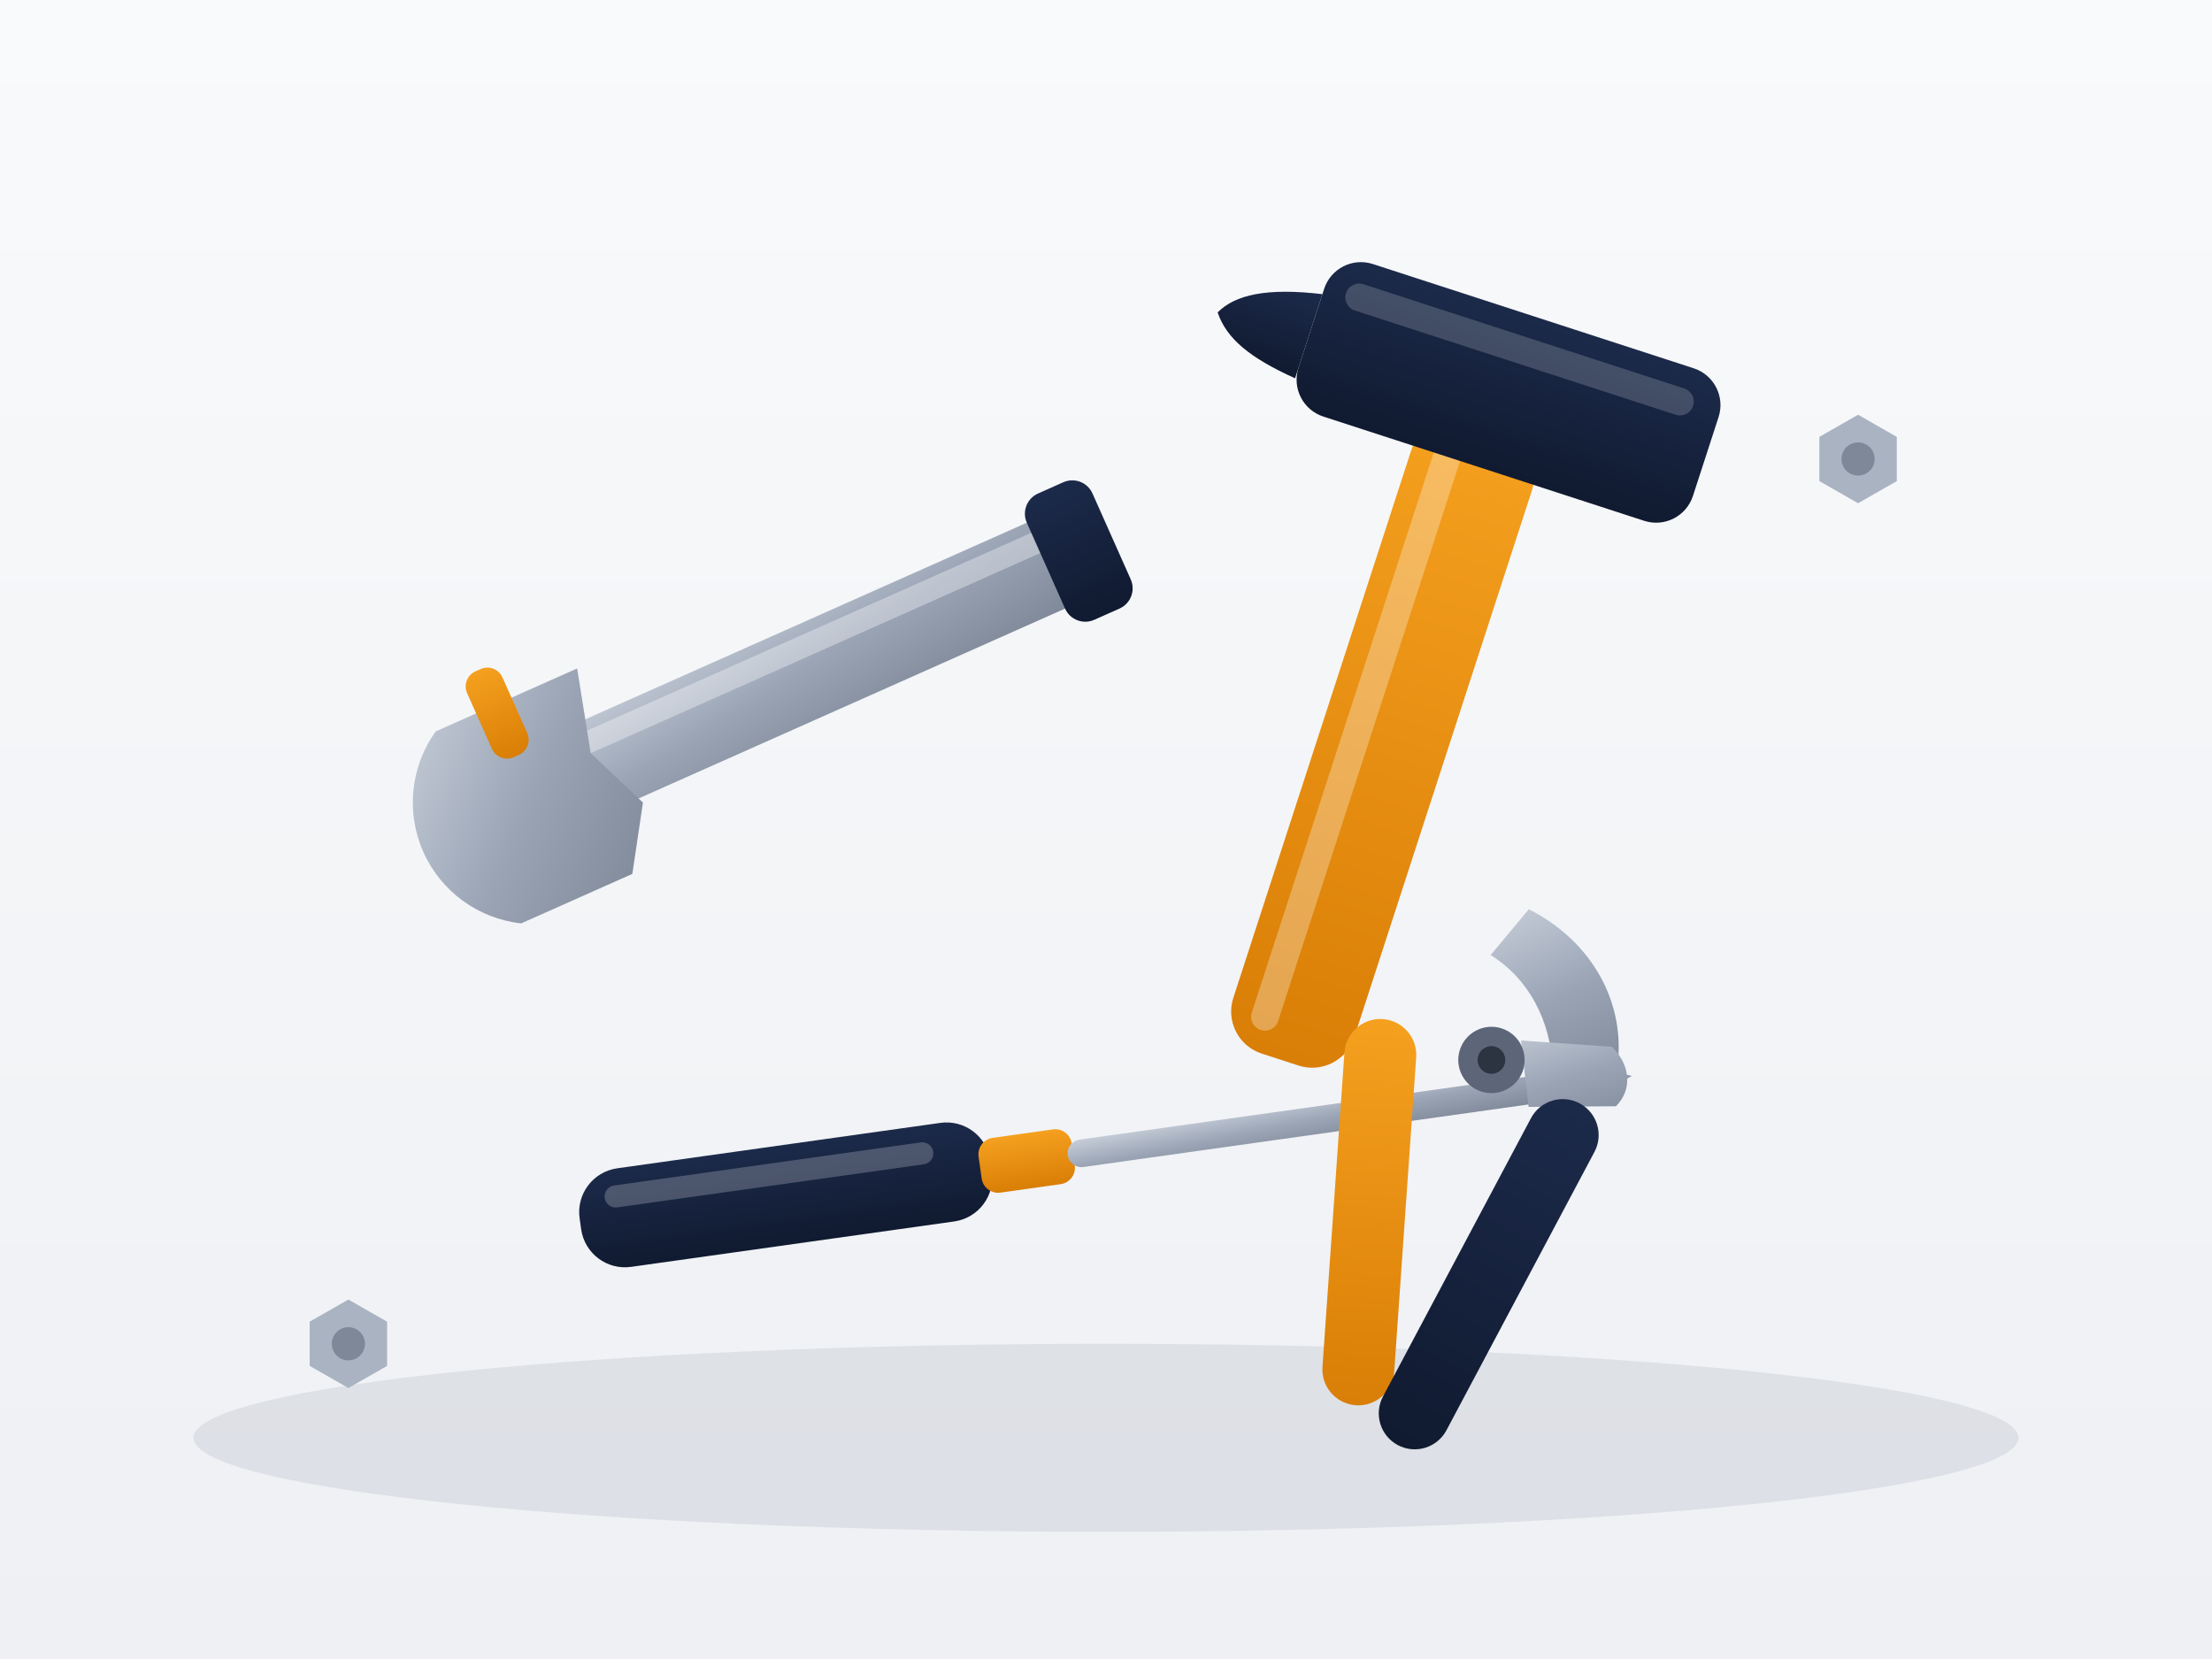
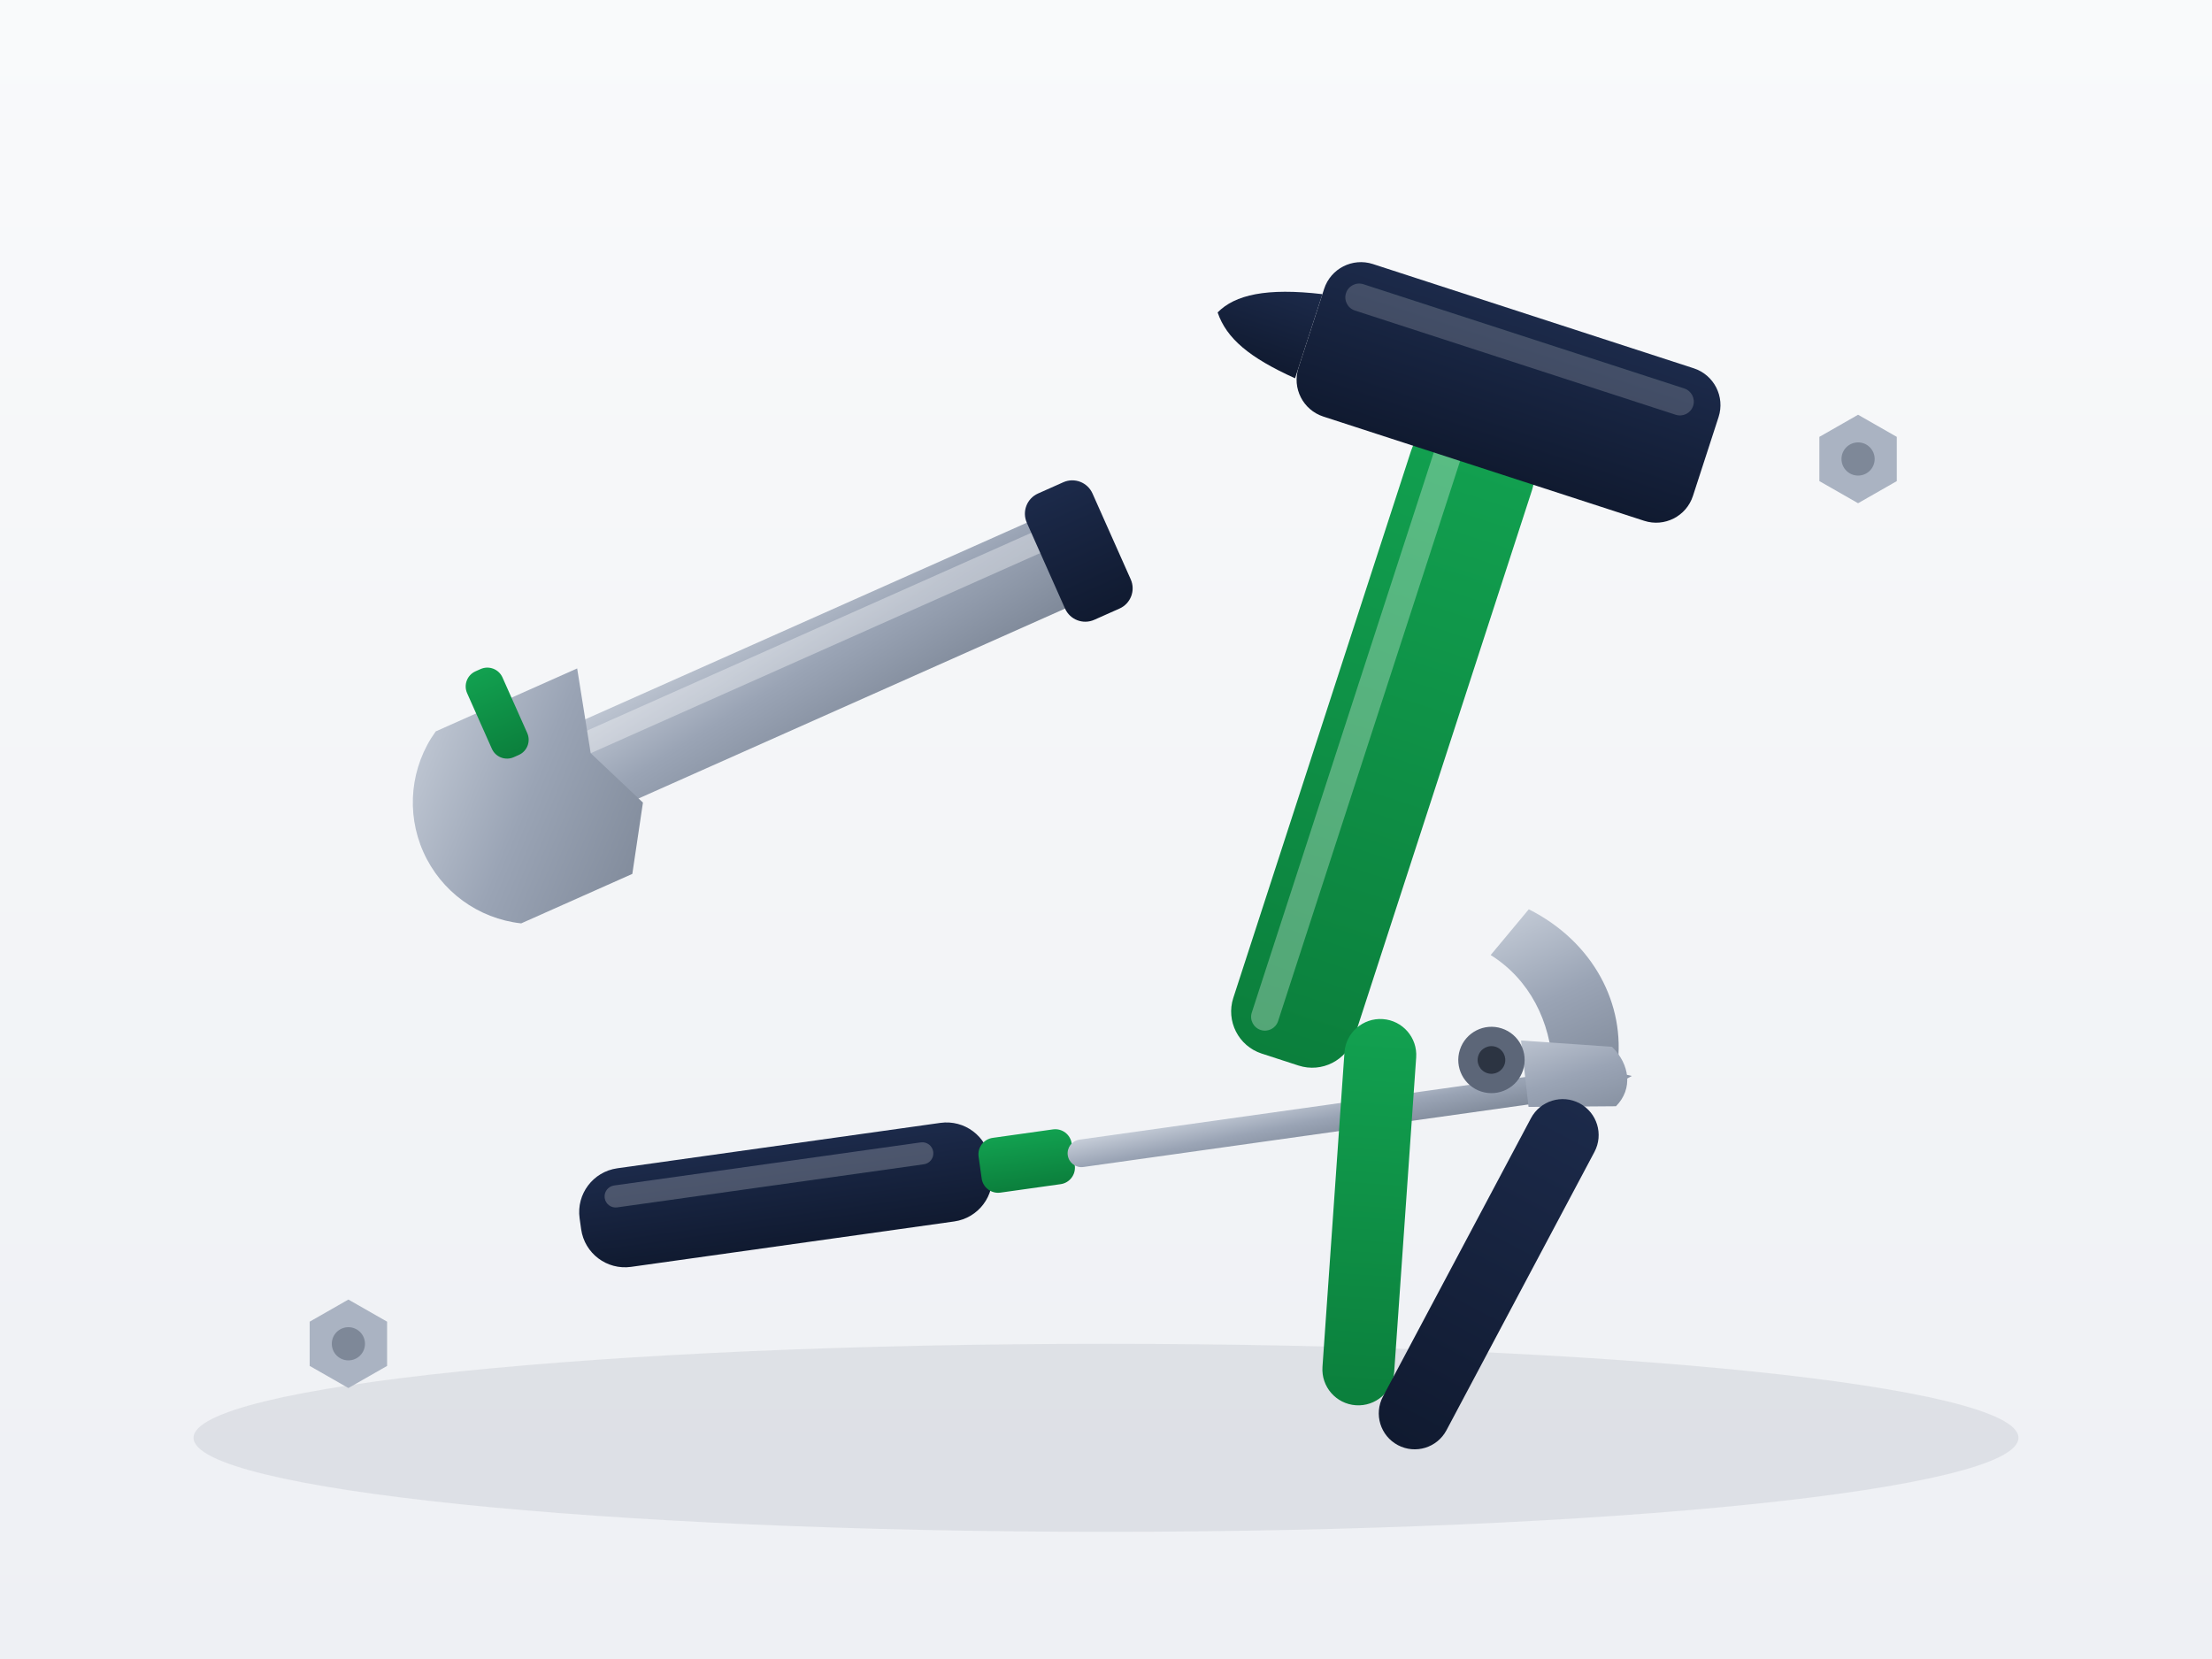
<svg xmlns="http://www.w3.org/2000/svg" viewBox="0 0 800 600" width="800" height="600">
  <defs>
    <linearGradient id="bg" x1="0" y1="0" x2="0" y2="1">
      <stop offset="0" stop-color="#f9fafb" />
      <stop offset="1" stop-color="#eef0f4" />
    </linearGradient>
    <linearGradient id="steel" x1="0" y1="0" x2="1" y2="1">
      <stop offset="0" stop-color="#c7ced9" />
      <stop offset=".5" stop-color="#9aa4b5" />
      <stop offset="1" stop-color="#7e8898" />
    </linearGradient>
    <linearGradient id="amber" x1="0" y1="0" x2="0" y2="1">
-       <stop offset="0" stop-color="#f5a01f" />
-       <stop offset="1" stop-color="#d97e06" />
+       <stop offset="0" stop-color="#12a150" />
+       <stop offset="1" stop-color="#0b7f3c" />
    </linearGradient>
    <linearGradient id="navy" x1="0" y1="0" x2="0" y2="1">
      <stop offset="0" stop-color="#1c2a4a" />
      <stop offset="1" stop-color="#101a30" />
    </linearGradient>
  </defs>
  <rect width="800" height="600" fill="url(#bg)" />
  <ellipse cx="400" cy="520" rx="330" ry="34" fill="#101a30" opacity=".08" />
  <g transform="rotate(-24 250 300) translate(120 210)">
    <rect x="60" y="38" width="240" height="34" rx="10" fill="url(#steel)" />
    <rect x="60" y="42" width="240" height="8" rx="4" fill="#ffffff" opacity=".35" />
    <path d="M60 20h56l-8 30 10 24-14 22H60a44 44 0 0 1 0-76z" fill="url(#steel)" />
    <rect x="76" y="6" width="14" height="34" rx="6" fill="url(#amber)" />
    <rect x="286" y="30" width="26" height="50" rx="8" fill="url(#navy)" />
  </g>
  <g transform="rotate(18 540 240) translate(400 90)">
    <rect x="88" y="70" width="46" height="240" rx="16" fill="url(#amber)" />
    <rect x="96" y="76" width="10" height="226" rx="5" fill="#ffffff" opacity=".3" />
    <rect x="40" y="26" width="150" height="58" rx="14" fill="url(#navy)" />
    <path d="M40 42c-20 4-30 10-34 18 6 8 16 12 34 14z" fill="url(#navy)" />
    <rect x="48" y="34" width="132" height="10" rx="5" fill="#ffffff" opacity=".18" />
  </g>
  <g transform="rotate(-8 400 430) translate(210 380)">
    <rect x="0" y="18" width="150" height="36" rx="16" fill="url(#navy)" />
    <rect x="10" y="24" width="120" height="8" rx="4" fill="#ffffff" opacity=".22" />
    <rect x="146" y="26" width="34" height="20" rx="6" fill="url(#amber)" />
    <rect x="178" y="31" width="180" height="10" rx="5" fill="url(#steel)" />
    <path d="M358 26l26 10-26 10z" fill="url(#steel)" />
  </g>
  <g transform="rotate(18 560 430) translate(470 330)">
    <path d="M52 6c26 4 44 22 48 44l-22 8c-6-16-18-28-34-32z" fill="url(#steel)" />
    <path d="M96 44c8 4 12 12 8 20l-30 10-10-22z" fill="url(#steel)" />
    <rect x="18" y="58" width="26" height="140" rx="13" transform="rotate(-14 31 128)" fill="url(#amber)" />
    <rect x="66" y="66" width="26" height="140" rx="13" transform="rotate(10 79 136)" fill="url(#navy)" />
    <circle cx="56" cy="62" r="12" fill="#5c6678" />
    <circle cx="56" cy="62" r="5" fill="#2c3442" />
  </g>
  <g fill="#aab3c2">
    <path d="M126 470l14 8v16l-14 8-14-8v-16z" />
    <circle cx="126" cy="486" r="6" fill="#7e8898" />
    <path d="M672 150l14 8v16l-14 8-14-8v-16z" />
    <circle cx="672" cy="166" r="6" fill="#7e8898" />
  </g>
</svg>
